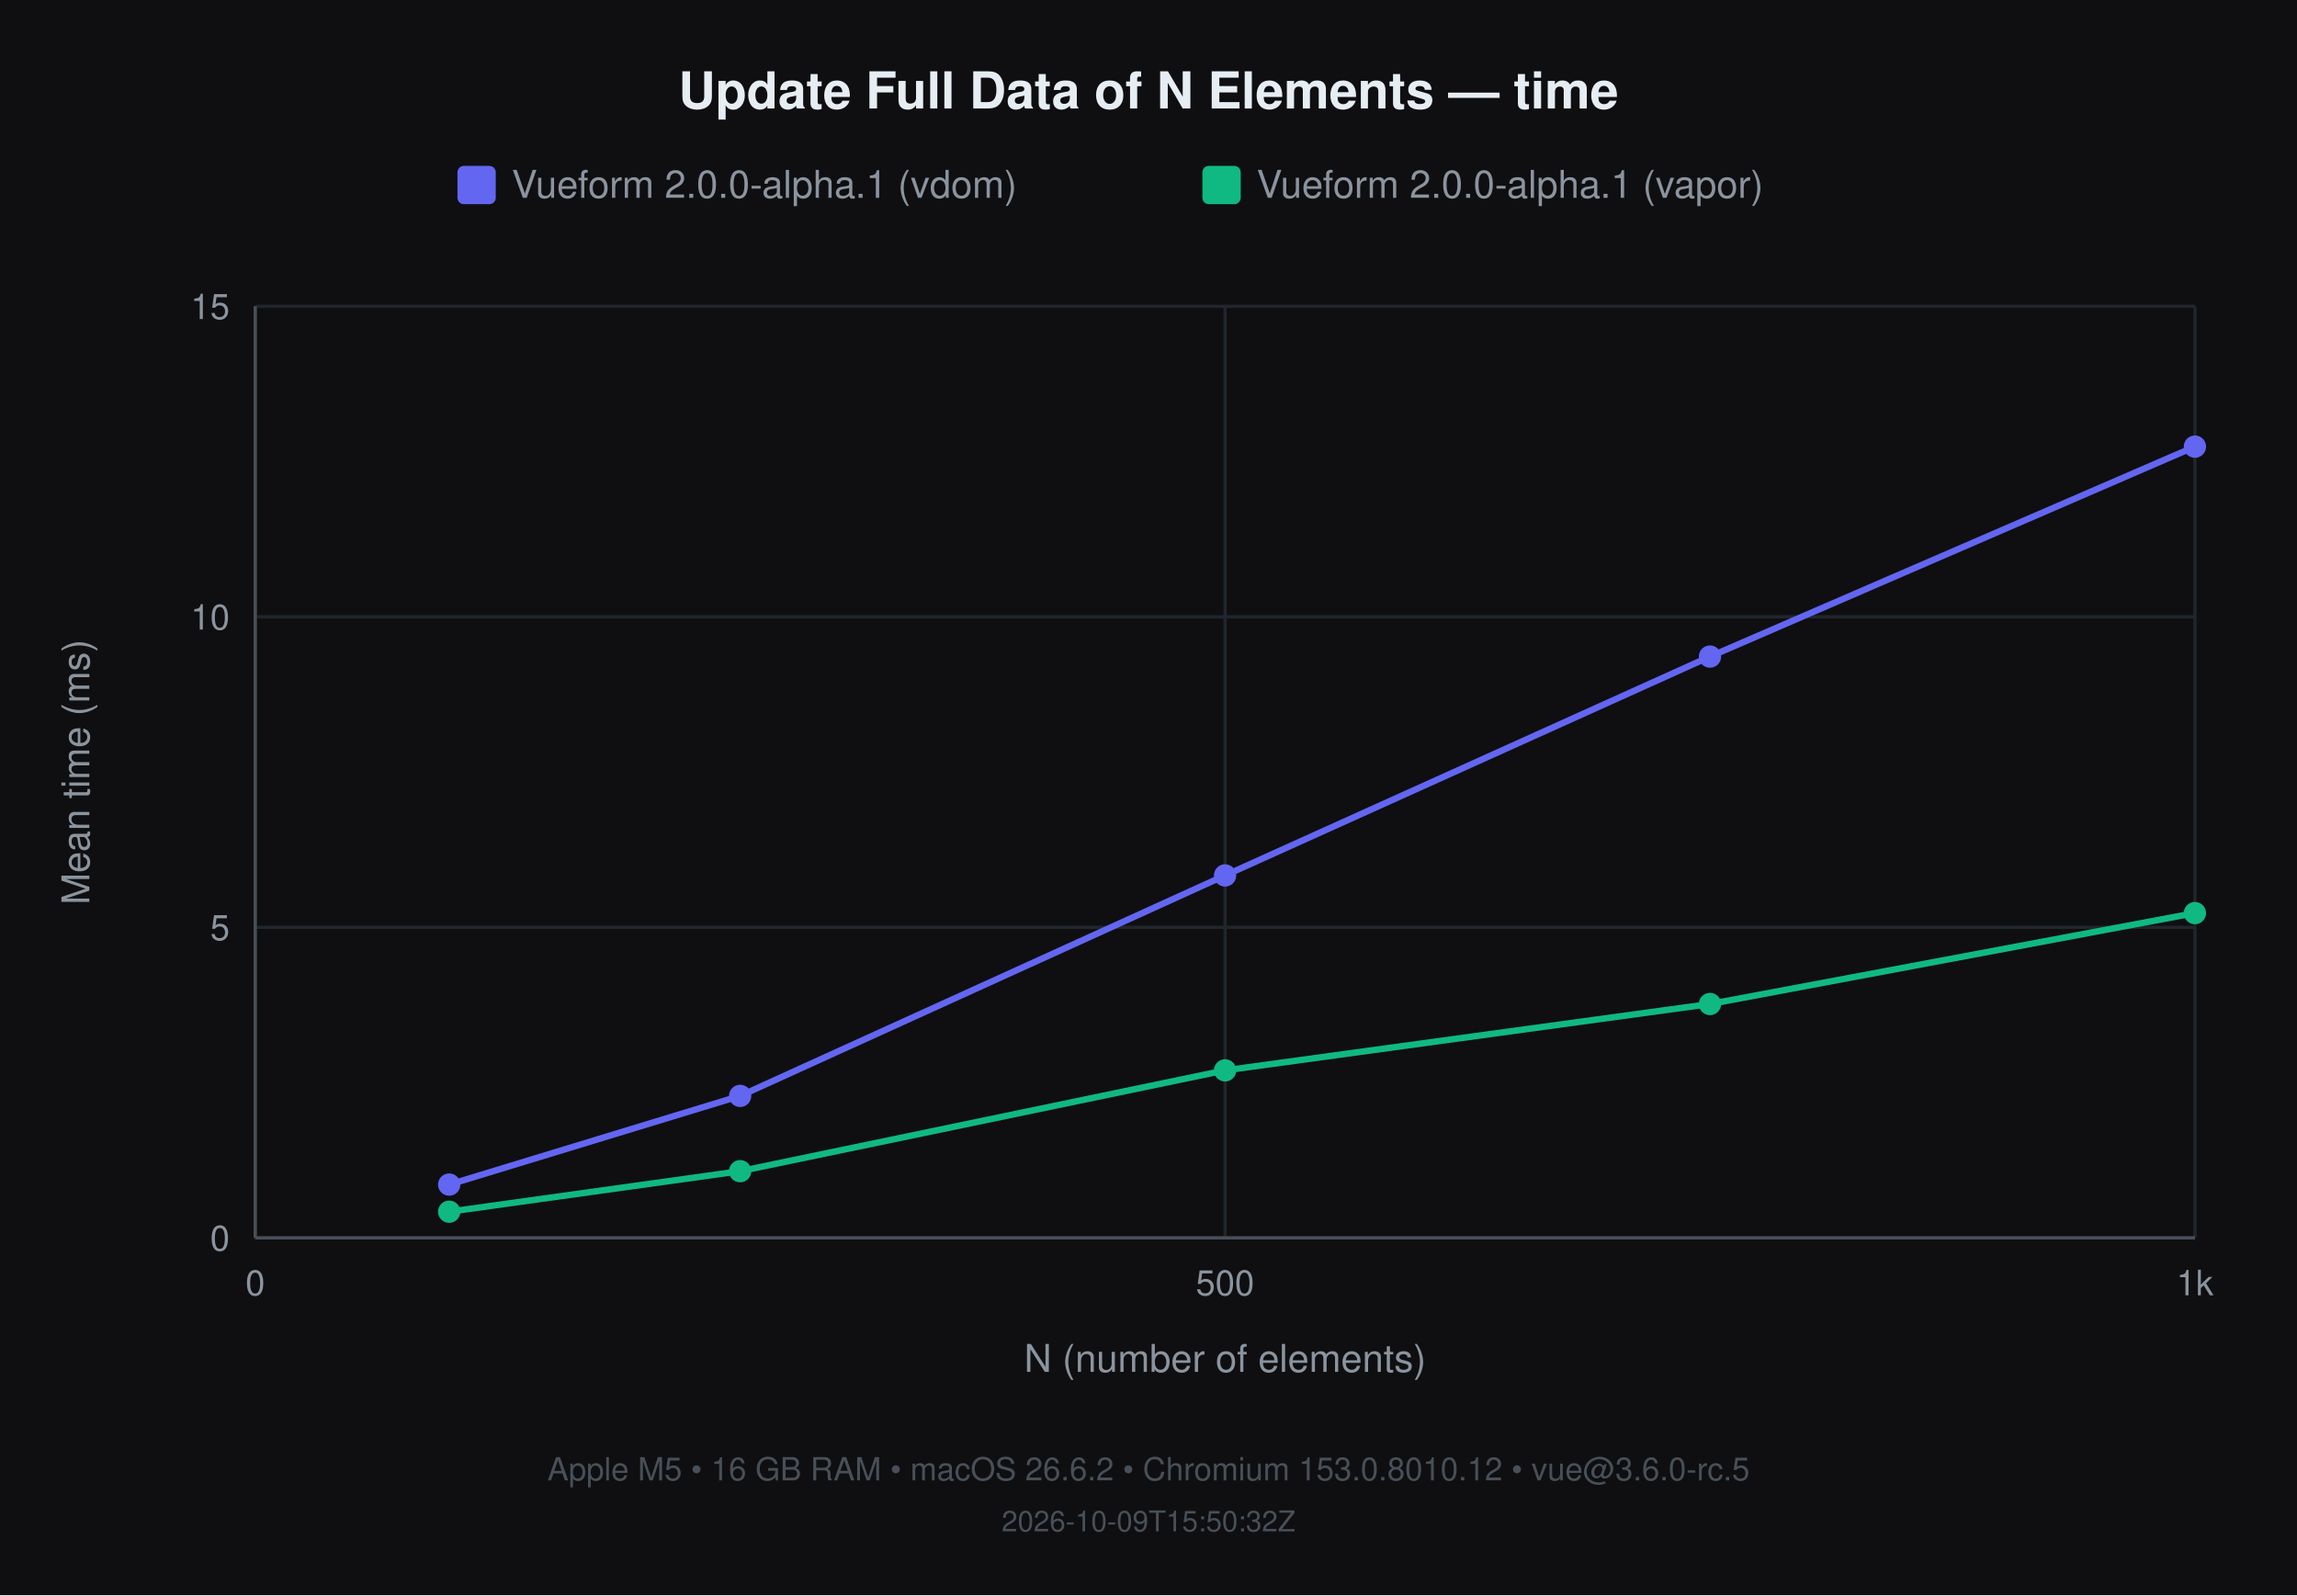
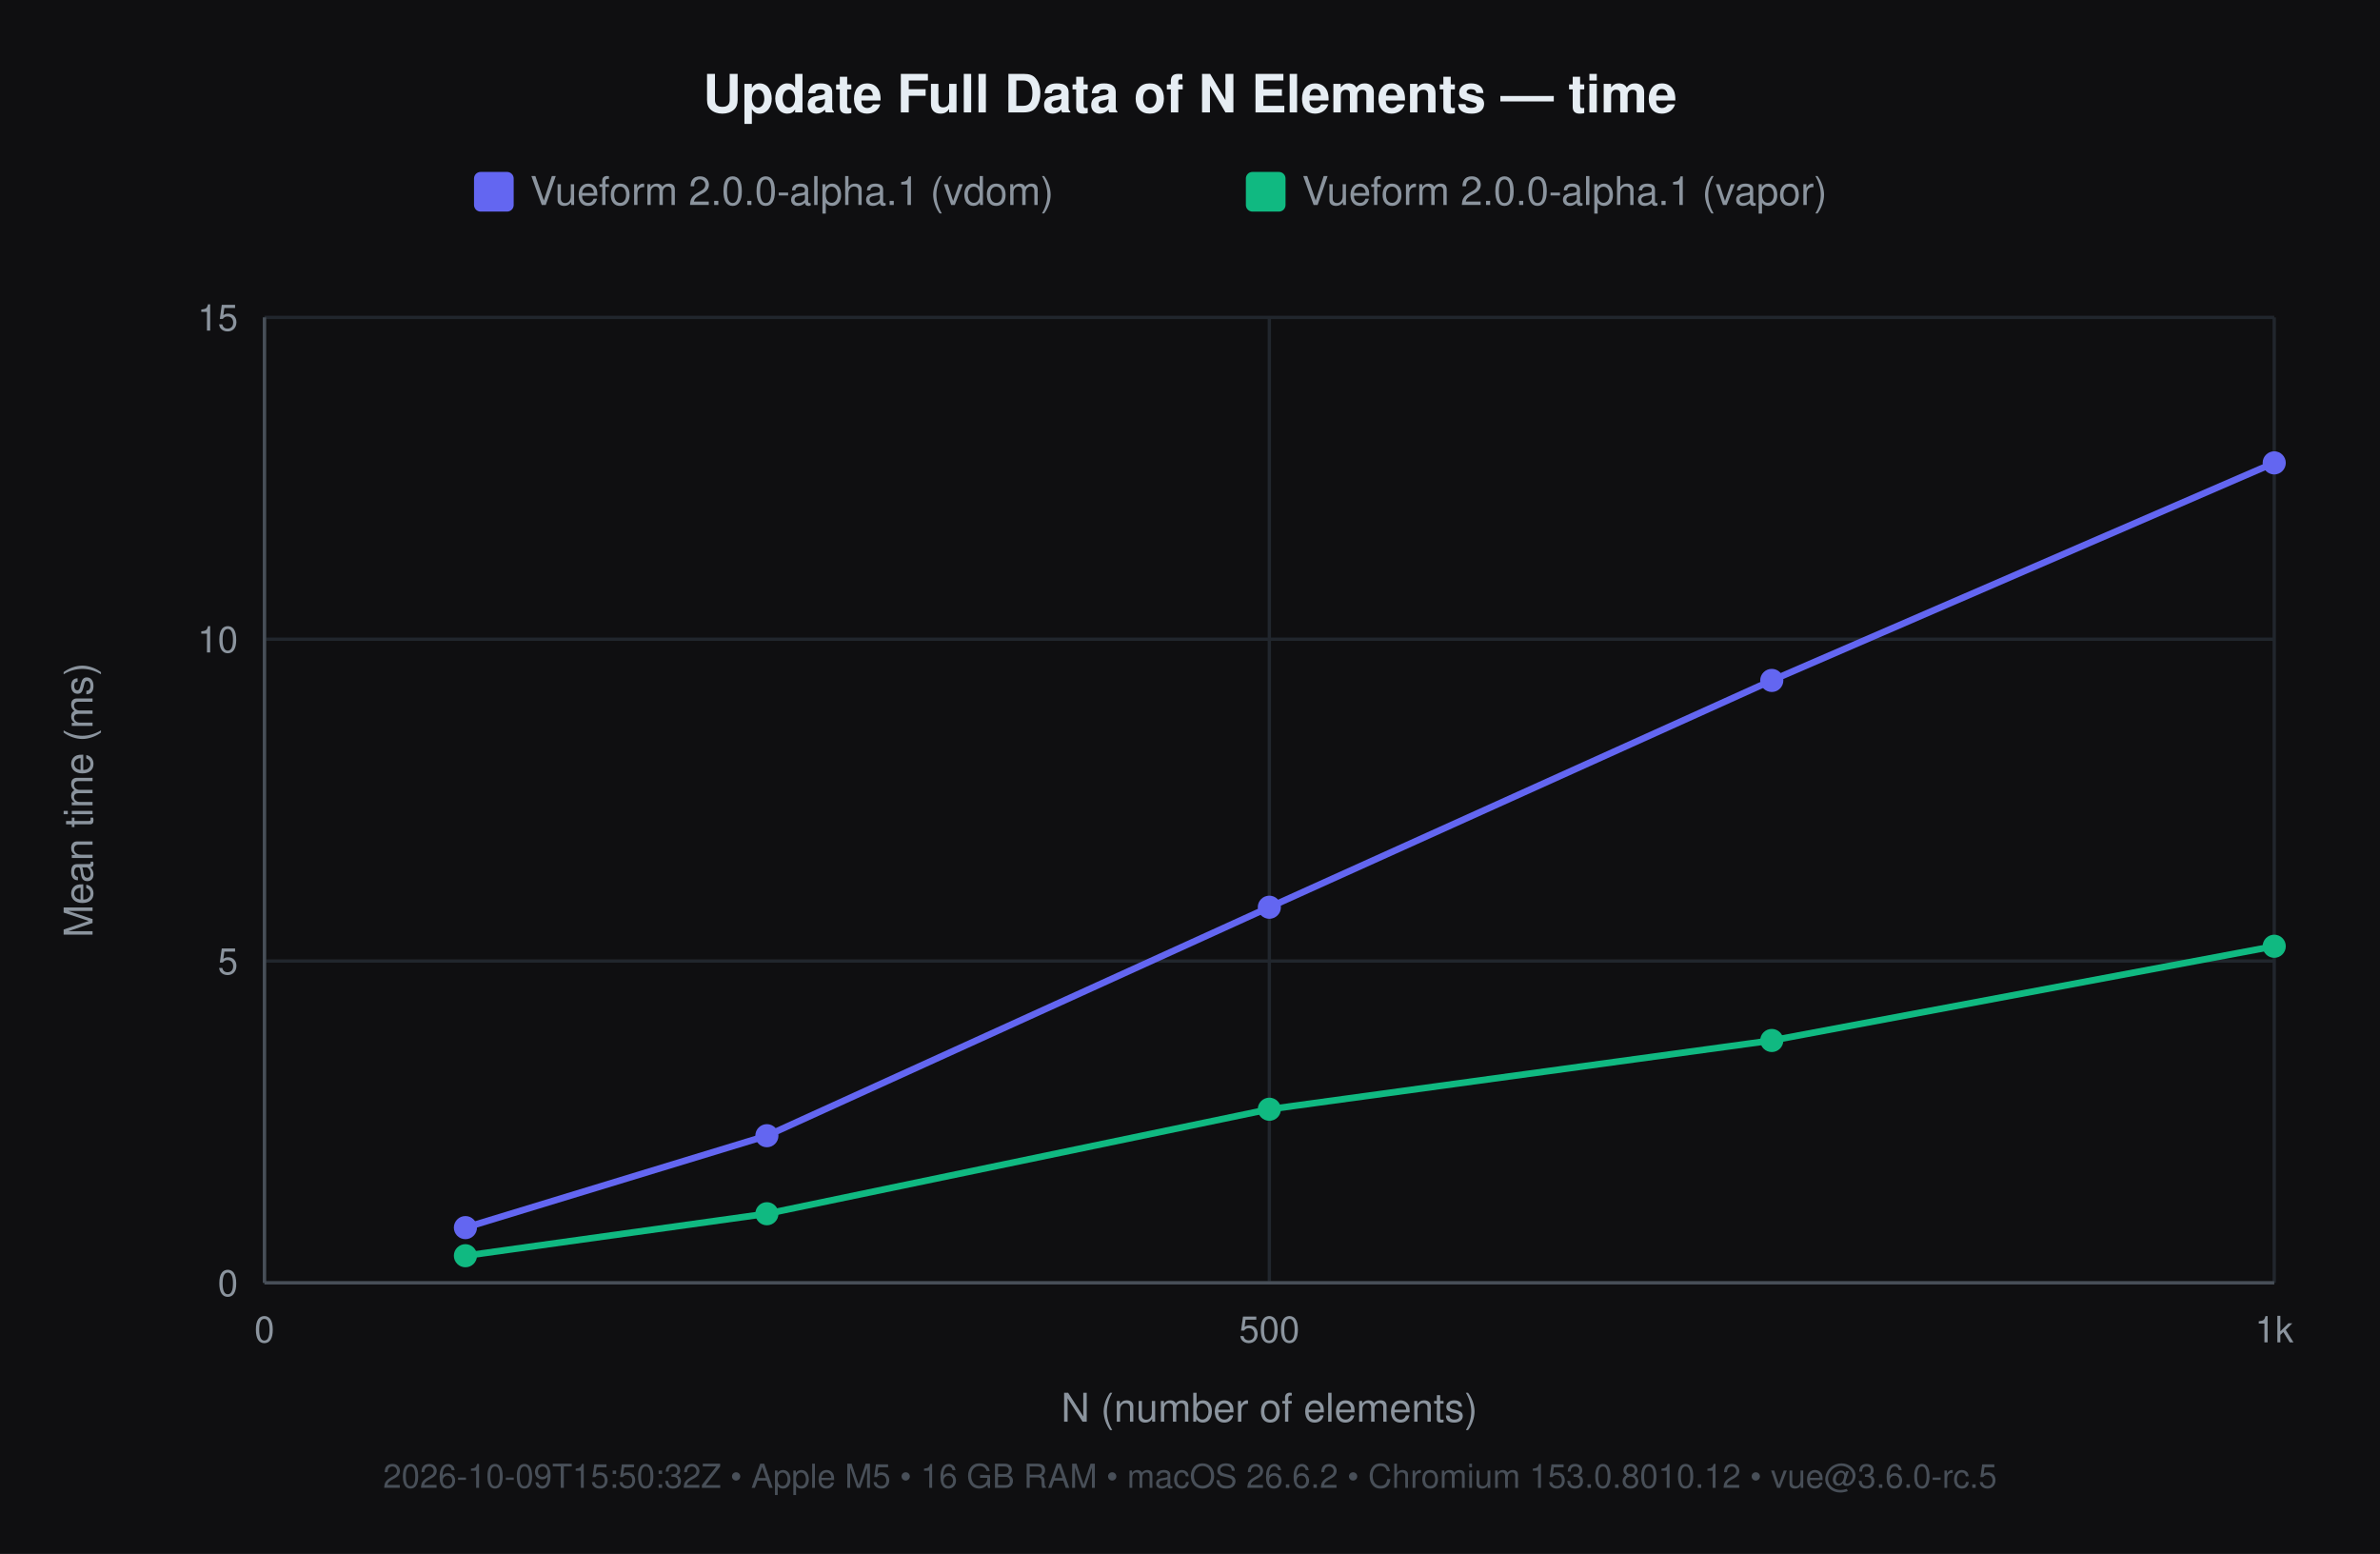
- <svg xmlns="http://www.w3.org/2000/svg" width="720" height="500" viewBox="0 0 720 500" font-family="-apple-system, 'Segoe UI', Helvetica, Arial, sans-serif">
-   <rect width="720" height="500" fill="#0f0f11" />
+ <svg xmlns="http://www.w3.org/2000/svg" width="720" height="470" viewBox="0 0 720 470" font-family="-apple-system, 'Segoe UI', Helvetica, Arial, sans-serif">
+   <rect width="720" height="470" fill="#0f0f11" />
  <text x="360" y="34" font-size="16" font-weight="600" fill="#e6edf3" text-anchor="middle">Update Full Data of N Elements — time</text>
  <rect x="143.4" y="52" width="12" height="12" rx="2" fill="#6366f1" />
  <text x="160.4" y="62" font-size="12" fill="#8b949e">Vueform 2.0.0-alpha.1 (vdom)</text>
  <rect x="376.9" y="52" width="12" height="12" rx="2" fill="#10b981" />
  <text x="393.9" y="62" font-size="12" fill="#8b949e">Vueform 2.0.0-alpha.1 (vapor)</text>
  <line x1="80" y1="388" x2="688" y2="388" stroke="#21262d" stroke-width="1" />
  <text x="72" y="392" font-size="11" fill="#8b949e" text-anchor="end">0</text>
  <line x1="80" y1="290.667" x2="688" y2="290.667" stroke="#21262d" stroke-width="1" />
  <text x="72" y="294.667" font-size="11" fill="#8b949e" text-anchor="end">5</text>
  <line x1="80" y1="193.333" x2="688" y2="193.333" stroke="#21262d" stroke-width="1" />
  <text x="72" y="197.333" font-size="11" fill="#8b949e" text-anchor="end">10</text>
  <line x1="80" y1="96" x2="688" y2="96" stroke="#21262d" stroke-width="1" />
  <text x="72" y="100" font-size="11" fill="#8b949e" text-anchor="end">15</text>
  <line x1="80" y1="96" x2="80" y2="388" stroke="#21262d" stroke-width="1" />
  <text x="80" y="406" font-size="11" fill="#8b949e" text-anchor="middle">0</text>
  <line x1="384" y1="96" x2="384" y2="388" stroke="#21262d" stroke-width="1" />
  <text x="384" y="406" font-size="11" fill="#8b949e" text-anchor="middle">500</text>
  <line x1="688" y1="96" x2="688" y2="388" stroke="#21262d" stroke-width="1" />
  <text x="688" y="406" font-size="11" fill="#8b949e" text-anchor="middle">1k</text>
  <line x1="80" y1="388" x2="688" y2="388" stroke="#484f58" stroke-width="1" />
  <line x1="80" y1="96" x2="80" y2="388" stroke="#484f58" stroke-width="1" />
  <text x="384" y="430" font-size="12" fill="#8b949e" text-anchor="middle">N (number of elements)</text>
  <text x="28" y="242" font-size="12" fill="#8b949e" text-anchor="middle" transform="rotate(-90 28 242)">Mean time (ms)</text>
-   <text x="360" y="464" font-size="10" fill="#484f58" text-anchor="middle">Apple M5 • 16 GB RAM • macOS 26.6.2 • Chromium 153.0.8010.12 • vue@3.6.0-rc.5</text>
-   <text x="360" y="480" font-size="9" fill="#484f58" text-anchor="middle">2026-10-09T15:50:32Z</text>
+   <text x="360" y="450" font-size="10" fill="#484f58" text-anchor="middle">2026-10-09T15:50:32Z • Apple M5 • 16 GB RAM • macOS 26.6.2 • Chromium 153.0.8010.12 • vue@3.6.0-rc.5</text>
  <polyline points="140.8,371.3 232.0,343.5 384.0,274.4 536.0,205.8 688.0,140.0" fill="none" stroke="#6366f1" stroke-width="2" />
  <circle cx="140.8" cy="371.3" r="3.5" fill="#6366f1" />
  <circle cx="232.0" cy="343.5" r="3.5" fill="#6366f1" />
  <circle cx="384.0" cy="274.4" r="3.5" fill="#6366f1" />
  <circle cx="536.0" cy="205.8" r="3.5" fill="#6366f1" />
  <circle cx="688.0" cy="140.0" r="3.5" fill="#6366f1" />
  <polyline points="140.8,379.8 232.0,367.1 384.0,335.5 536.0,314.7 688.0,286.2" fill="none" stroke="#10b981" stroke-width="2" />
  <circle cx="140.8" cy="379.8" r="3.5" fill="#10b981" />
  <circle cx="232.0" cy="367.1" r="3.5" fill="#10b981" />
  <circle cx="384.0" cy="335.5" r="3.5" fill="#10b981" />
  <circle cx="536.0" cy="314.7" r="3.5" fill="#10b981" />
  <circle cx="688.0" cy="286.2" r="3.5" fill="#10b981" />
</svg>
